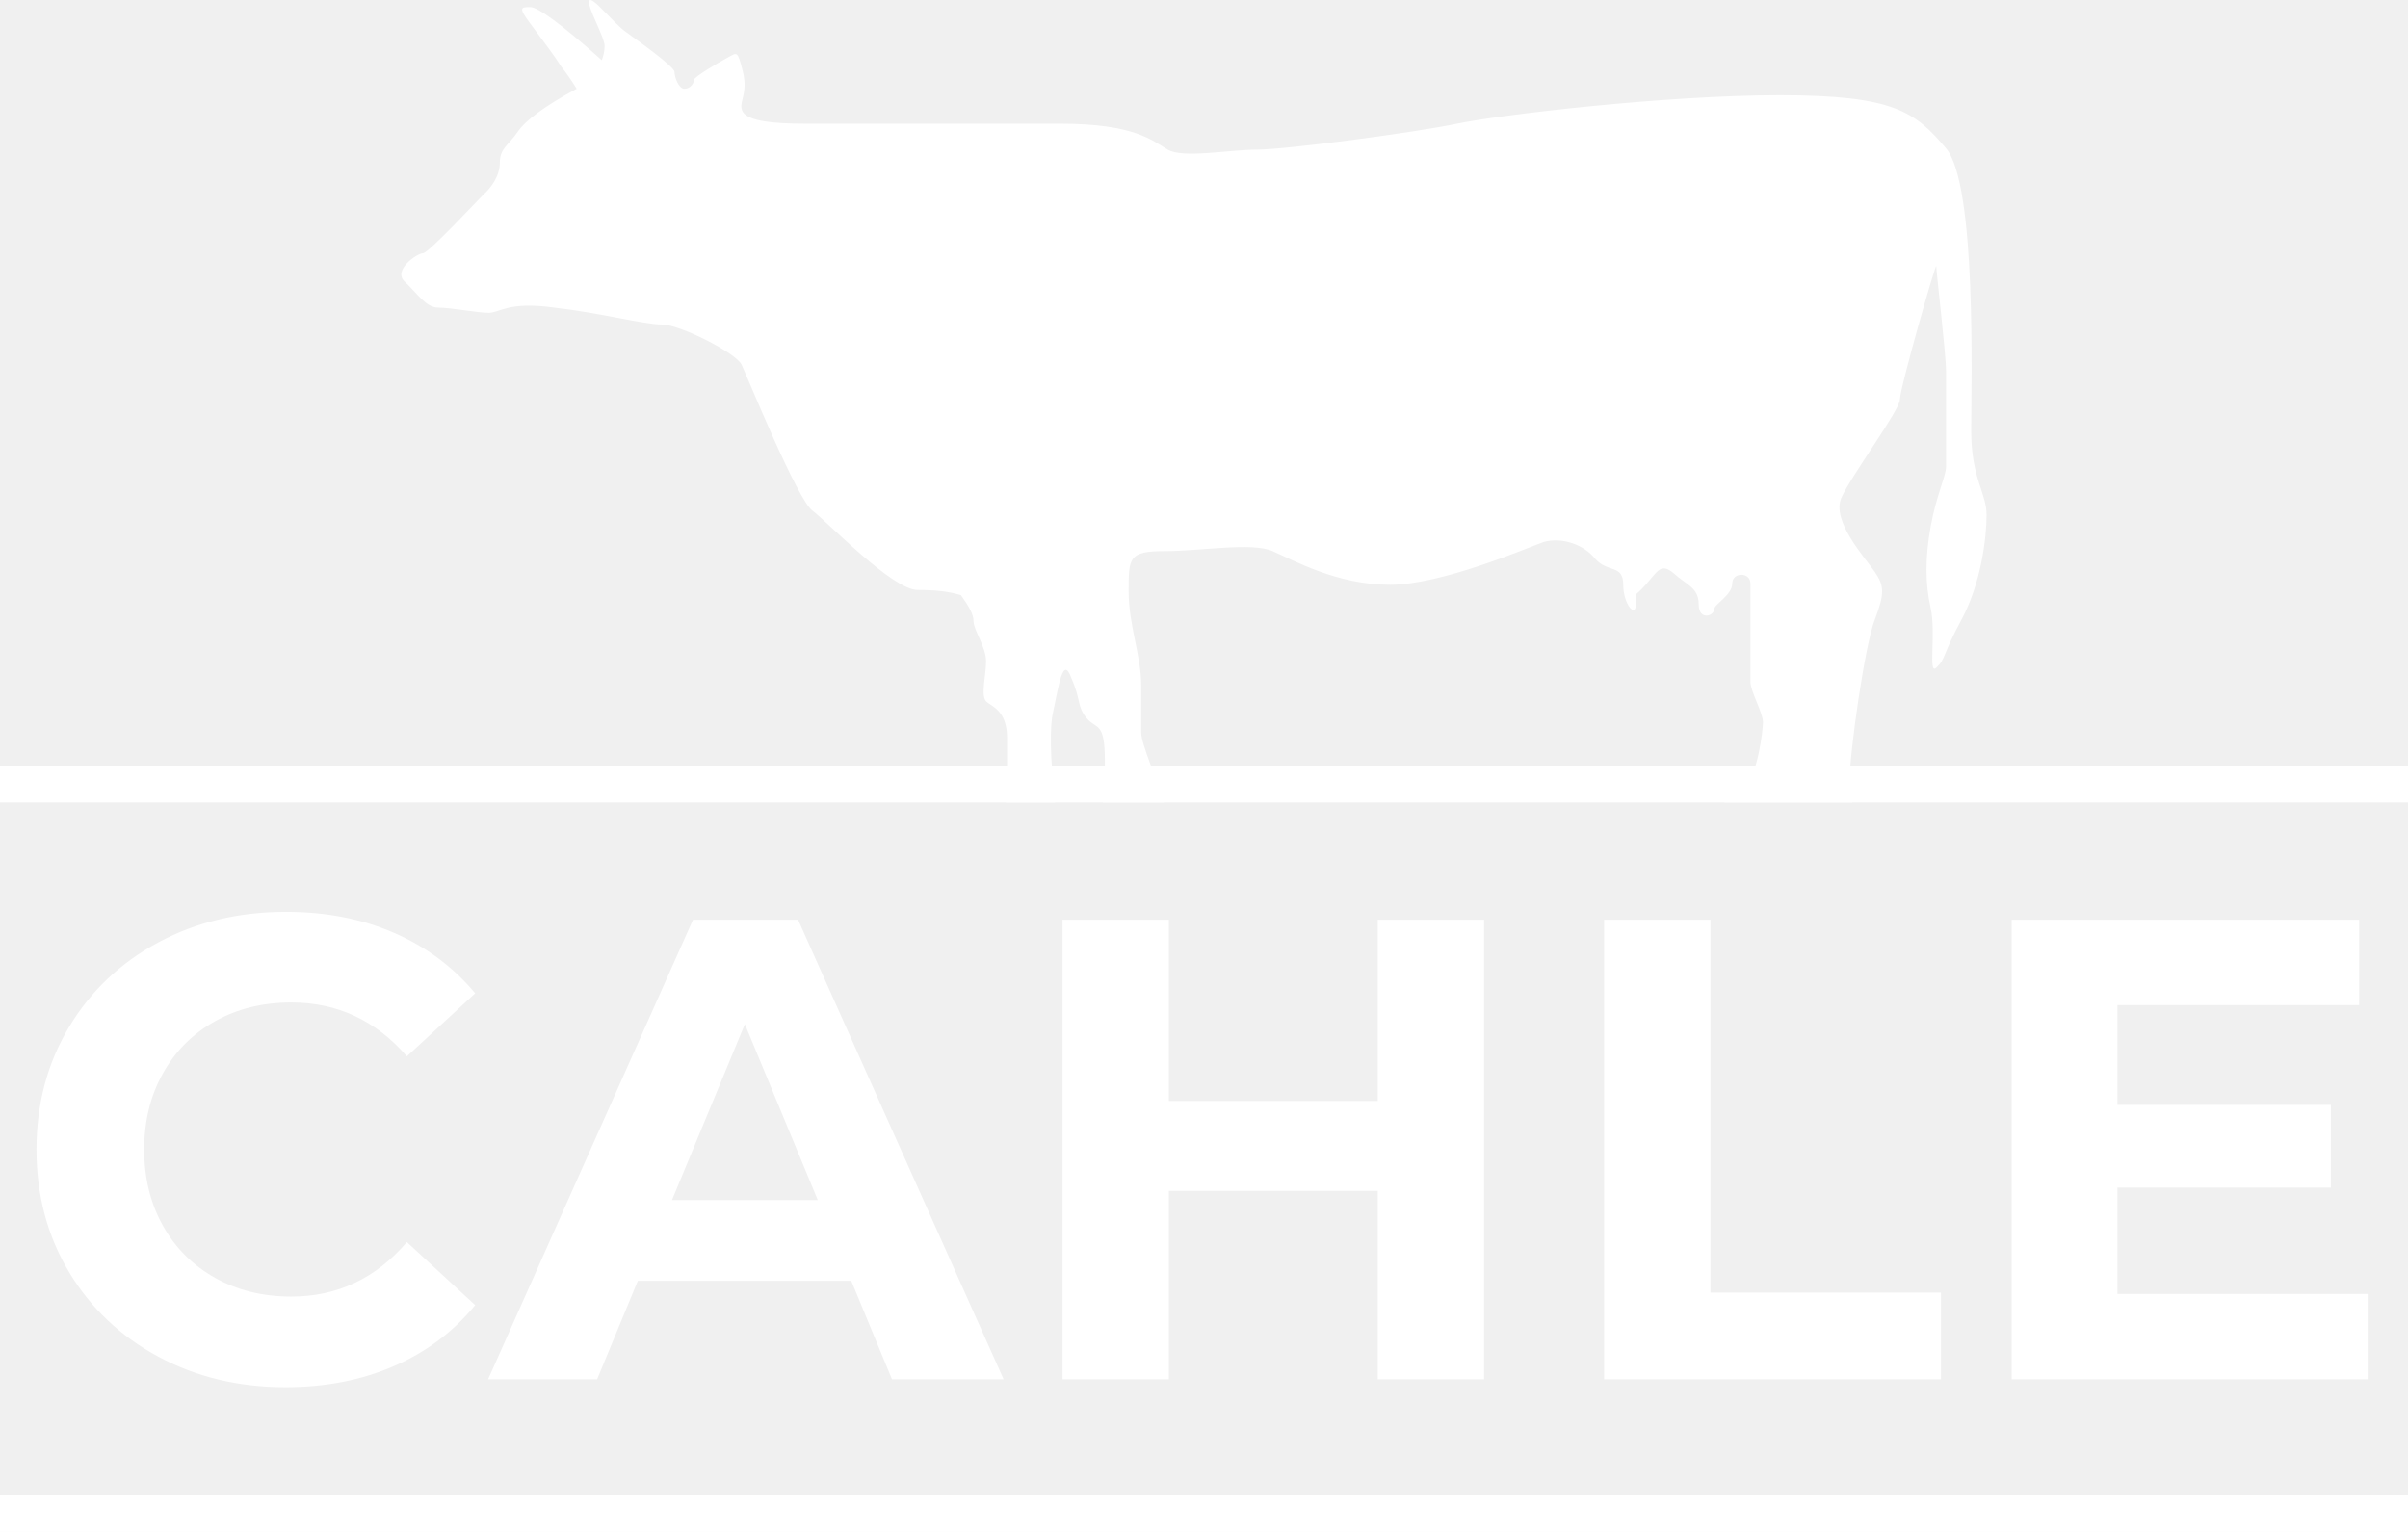
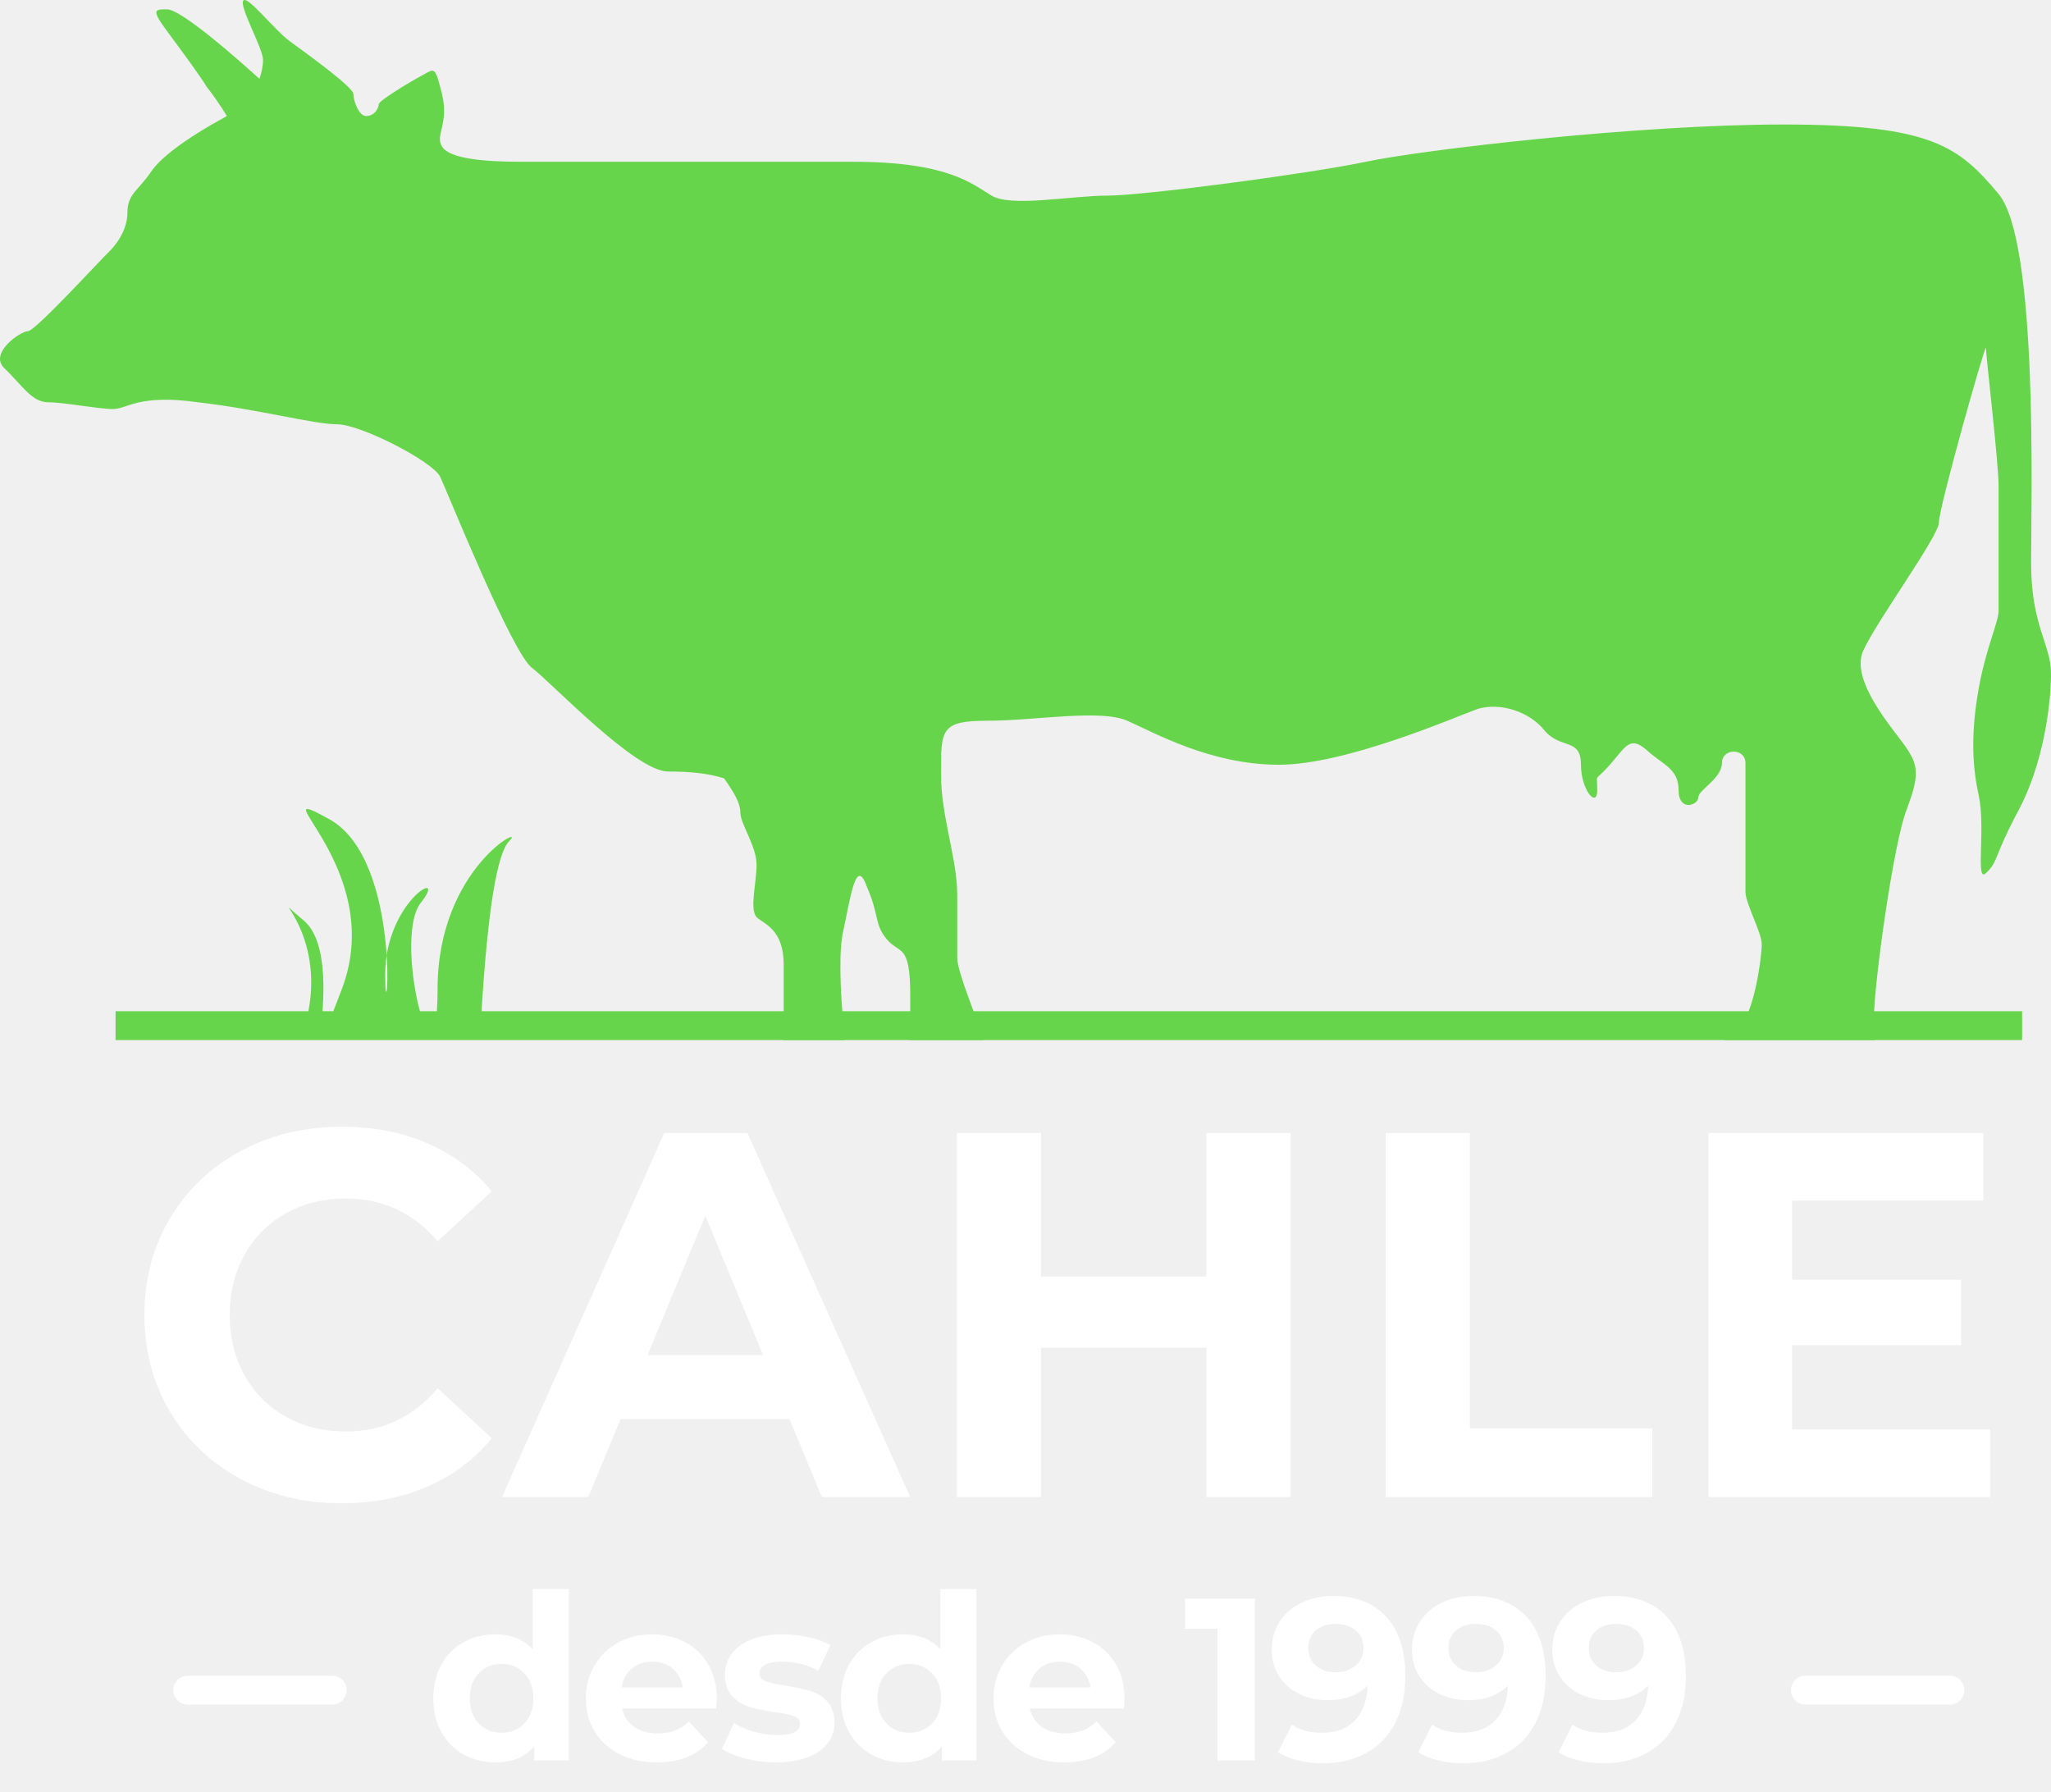
- <svg xmlns="http://www.w3.org/2000/svg" width="66px" height="42px" viewBox="0 0 66 42" version="1.1">
+ <svg xmlns="http://www.w3.org/2000/svg" width="71px" height="62px" viewBox="0 0 71 62" version="1.1">
  <g id="Page-1" stroke="none" stroke-width="1" fill="none" fill-rule="evenodd">
-     <g id="Group-3" fill="#FFFFFF">
-       <path d="M50.77,22 L47.26,22 C47.502,21.826 47.715,21.673 47.823,21.573 C48.168,21.253 48.321,20.046 48.321,19.797 C48.321,19.549 47.977,18.945 47.977,18.697 L47.977,15.998 C47.977,15.678 47.479,15.678 47.479,15.998 C47.479,16.317 46.981,16.566 46.981,16.708 C46.981,16.886 46.559,17.028 46.559,16.566 C46.559,16.104 46.215,16.033 45.87,15.714 C45.525,15.43 45.449,15.643 45.104,16.033 C44.759,16.424 44.836,16.175 44.836,16.566 C44.836,16.957 44.491,16.566 44.491,16.033 C44.491,15.465 44.07,15.714 43.725,15.323 C43.419,14.932 42.806,14.719 42.308,14.861 C41.81,15.039 39.513,16.033 38.096,16.033 C36.64,16.033 35.453,15.359 34.879,15.11 C34.304,14.861 32.925,15.11 31.93,15.11 C30.934,15.11 30.934,15.288 30.934,16.211 C30.934,17.134 31.278,17.986 31.278,18.768 L31.278,20.082 C31.278,20.399 31.733,21.419 31.904,22 L30.233,22 C30.283,21.755 30.283,21.441 30.283,20.863 C30.283,19.762 30.053,20.011 29.785,19.691 C29.517,19.371 29.632,19.194 29.364,18.59 C29.134,17.951 29.019,18.803 28.866,19.513 C28.771,19.895 28.78,20.737 28.916,22 L27.569,22 C27.58,21.976 27.591,21.952 27.602,21.928 L27.602,20.224 C27.602,19.478 27.181,19.371 27.027,19.229 C26.874,19.052 27.027,18.519 27.027,18.128 C27.027,17.738 26.683,17.276 26.683,17.028 C26.683,16.85 26.568,16.637 26.338,16.317 C25.993,16.211 25.61,16.175 25.151,16.175 C24.461,16.175 22.7,14.329 22.278,14.009 C21.857,13.725 20.478,10.316 20.325,9.996 C20.172,9.677 18.64,8.896 18.142,8.896 C17.644,8.896 16.457,8.576 15.193,8.434 C13.929,8.256 13.7,8.576 13.393,8.576 C13.087,8.576 12.359,8.434 12.014,8.434 C11.67,8.434 11.44,8.043 11.095,7.724 C10.751,7.404 11.44,6.942 11.593,6.942 C11.746,6.942 13.125,5.451 13.278,5.309 C13.432,5.167 13.7,4.847 13.7,4.457 C13.7,4.066 13.929,3.995 14.197,3.604 C14.389,3.32 14.887,2.93 15.806,2.433 C15.653,2.184 15.5,1.971 15.385,1.829 C15.232,1.58 14.887,1.119 14.542,0.657 C14.197,0.195 14.274,0.195 14.542,0.195 C14.734,0.195 15.385,0.657 16.495,1.651 C16.534,1.545 16.572,1.403 16.572,1.261 C16.572,1.012 16.074,0.16 16.151,0.018 C16.227,-0.124 16.802,0.622 17.146,0.87 C17.491,1.119 18.487,1.829 18.487,1.971 C18.487,2.113 18.602,2.433 18.755,2.433 C18.946,2.433 19.023,2.255 19.023,2.184 C19.023,2.113 19.674,1.722 19.942,1.58 C20.21,1.438 20.21,1.367 20.363,1.971 C20.517,2.61 20.21,2.823 20.363,3.072 C20.517,3.32 21.206,3.391 22.049,3.391 L29.057,3.391 C31.087,3.391 31.585,3.853 32.006,4.102 C32.427,4.35 33.691,4.102 34.457,4.102 C35.223,4.102 38.747,3.64 39.934,3.391 C41.121,3.143 45.679,2.61 48.781,2.61 C51.921,2.61 52.496,3.072 53.338,4.066 C54.181,5.06 54.028,10.494 54.028,11.807 C54.028,13.121 54.449,13.512 54.449,14.116 C54.449,14.755 54.296,15.998 53.76,16.992 C53.223,17.986 53.338,18.057 53.07,18.306 C52.84,18.519 53.07,17.383 52.917,16.672 C52.764,15.998 52.764,15.288 52.917,14.435 C53.07,13.583 53.338,13.05 53.338,12.802 L53.338,10.174 C53.338,9.712 53.07,7.44 53.07,7.298 C53.07,7.156 52.074,10.636 52.074,10.955 C52.074,11.239 50.734,13.05 50.466,13.654 C50.198,14.293 51.117,15.288 51.385,15.678 C51.653,16.069 51.653,16.282 51.385,16.992 C51.117,17.667 50.696,20.614 50.696,21.395 C50.696,21.657 50.723,21.858 50.77,22 Z" id="Combined-Shape" />
-       <rect id="Rectangle" x="0" y="21" width="66" height="1" />
-       <rect id="Rectangle" x="0" y="41" width="66" height="1" />
-       <path d="M7.822,38.032 C6.538,38.032 5.377,37.753 4.339,37.195 C3.301,36.637 2.485,35.863 1.891,34.873 C1.297,33.883 1,32.764 1,31.516 C1,30.268 1.297,29.149 1.891,28.159 C2.485,27.169 3.301,26.395 4.339,25.837 C5.377,25.279 6.544,25 7.84,25 C8.932,25 9.919,25.192 10.801,25.576 C11.683,25.96 12.424,26.512 13.024,27.232 L11.152,28.96 C10.3,27.976 9.244,27.484 7.984,27.484 C7.204,27.484 6.508,27.655 5.896,27.997 C5.284,28.339 4.807,28.816 4.465,29.428 C4.123,30.04 3.952,30.736 3.952,31.516 C3.952,32.296 4.123,32.992 4.465,33.604 C4.807,34.216 5.284,34.693 5.896,35.035 C6.508,35.377 7.204,35.548 7.984,35.548 C9.244,35.548 10.3,35.05 11.152,34.054 L13.024,35.782 C12.424,36.514 11.68,37.072 10.792,37.456 C9.904,37.84 8.914,38.032 7.822,38.032 Z M23.332,35.116 L17.482,35.116 L16.366,37.816 L13.378,37.816 L18.994,25.216 L21.874,25.216 L27.508,37.816 L24.448,37.816 L23.332,35.116 Z M22.414,32.902 L20.416,28.078 L18.418,32.902 L22.414,32.902 Z M40.678,25.216 L40.678,37.816 L37.762,37.816 L37.762,32.65 L32.038,32.65 L32.038,37.816 L29.122,37.816 L29.122,25.216 L32.038,25.216 L32.038,30.184 L37.762,30.184 L37.762,25.216 L40.678,25.216 Z M43.966,25.216 L46.882,25.216 L46.882,35.44 L53.2,35.44 L53.2,37.816 L43.966,37.816 L43.966,25.216 Z M64.894,35.476 L64.894,37.816 L55.138,37.816 L55.138,25.216 L64.66,25.216 L64.66,27.556 L58.036,27.556 L58.036,30.292 L63.886,30.292 L63.886,32.56 L58.036,32.56 L58.036,35.476 L64.894,35.476 Z" id="CAHLE" />
+     <g id="home" transform="translate(-54, -30)">
+       <g id="Group-3" transform="translate(54, 30)">
+         <path d="M64.914,36 L59.691,36 C59.896,35.848 60.066,35.716 60.173,35.616 C60.736,35.088 60.987,33.095 60.987,32.684 C60.987,32.274 60.423,31.277 60.423,30.867 L60.423,26.411 C60.423,25.884 59.61,25.884 59.61,26.411 C59.61,26.939 58.796,27.349 58.796,27.584 C58.796,27.877 58.108,28.111 58.108,27.349 C58.108,26.587 57.545,26.47 56.981,25.942 C56.418,25.473 56.293,25.825 55.73,26.47 C55.166,27.115 55.292,26.704 55.292,27.349 C55.292,27.994 54.728,27.349 54.728,26.47 C54.728,25.532 54.04,25.942 53.477,25.297 C52.976,24.653 51.975,24.301 51.161,24.535 C50.348,24.828 46.593,26.47 44.277,26.47 C41.899,26.47 39.959,25.356 39.02,24.946 C38.081,24.535 35.828,24.946 34.201,24.946 C32.574,24.946 32.574,25.239 32.574,26.763 C32.574,28.287 33.137,29.694 33.137,30.984 L33.137,33.153 C33.137,33.623 33.734,35.023 34.059,36 L31.475,36 C31.51,35.638 31.51,35.166 31.51,34.443 C31.51,32.626 31.134,33.036 30.696,32.508 C30.258,31.981 30.446,31.688 30.008,30.691 C29.632,29.636 29.445,31.043 29.194,32.215 C29.047,32.812 29.054,34.093 29.244,36 L27.129,36 L27.129,33.388 C27.129,32.157 26.441,31.981 26.19,31.746 C25.94,31.453 26.19,30.574 26.19,29.929 C26.19,29.284 25.627,28.522 25.627,28.111 C25.627,27.818 25.439,27.467 25.064,26.939 C24.501,26.763 23.875,26.704 23.124,26.704 C21.997,26.704 19.118,23.656 18.43,23.128 C17.742,22.659 15.489,17.031 15.238,16.503 C14.988,15.976 12.485,14.686 11.671,14.686 C10.858,14.686 8.917,14.158 6.852,13.924 C4.787,13.631 4.411,14.158 3.911,14.158 C3.41,14.158 2.221,13.924 1.658,13.924 C1.095,13.924 0.719,13.279 0.156,12.751 C-0.407,12.224 0.719,11.462 0.969,11.462 C1.22,11.462 3.473,8.999 3.723,8.765 C3.973,8.53 4.411,8.003 4.411,7.358 C4.411,6.713 4.787,6.596 5.225,5.951 C5.538,5.482 6.352,4.837 7.854,4.016 C7.603,3.606 7.353,3.254 7.165,3.019 C6.915,2.609 6.352,1.847 5.788,1.085 C5.225,0.323 5.35,0.323 5.788,0.323 C6.101,0.323 7.165,1.085 8.98,2.726 C9.043,2.55 9.105,2.316 9.105,2.081 C9.105,1.671 8.292,0.264 8.417,0.029 C8.542,-0.205 9.481,1.026 10.044,1.436 C10.607,1.847 12.234,3.019 12.234,3.254 C12.234,3.488 12.422,4.016 12.672,4.016 C12.985,4.016 13.111,3.723 13.111,3.606 C13.111,3.488 14.174,2.844 14.612,2.609 C15.051,2.374 15.051,2.257 15.301,3.254 C15.551,4.309 15.051,4.661 15.301,5.071 C15.551,5.482 16.678,5.599 18.055,5.599 L29.507,5.599 C32.824,5.599 33.638,6.361 34.326,6.771 C35.015,7.182 37.08,6.771 38.332,6.771 C39.583,6.771 45.341,6.009 47.281,5.599 C49.221,5.189 56.668,4.309 61.738,4.309 C66.87,4.309 67.808,5.071 69.185,6.713 C70.562,8.354 70.312,17.324 70.312,19.493 C70.312,21.663 71,22.307 71,23.304 C71,24.359 70.75,26.411 69.874,28.053 C68.997,29.694 69.185,29.812 68.747,30.222 C68.372,30.574 68.747,28.698 68.497,27.525 C68.246,26.411 68.246,25.239 68.497,23.832 C68.747,22.425 69.185,21.545 69.185,21.135 L69.185,16.797 C69.185,16.034 68.747,12.282 68.747,12.048 C68.747,11.813 67.12,17.559 67.12,18.086 C67.12,18.555 64.929,21.545 64.491,22.542 C64.053,23.597 65.555,25.239 65.993,25.884 C66.431,26.529 66.431,26.88 65.993,28.053 C65.555,29.167 64.867,34.033 64.867,35.323 C64.867,35.585 64.884,35.811 64.914,36 Z" id="Combined-Shape" fill="#67D54B" />
+         <path d="M10.676,35 C11.25,32.041 9.05,30.633 10.509,31.857 C11.261,32.488 11.228,34.034 11.167,35 L11.539,35 C11.622,34.789 11.72,34.533 11.836,34.228 C13.432,30.023 8.807,26.919 11.402,28.356 C13.997,29.793 13.334,36.318 13.334,33.737 C13.334,31.157 15.564,29.984 14.566,31.25 C14.034,31.925 14.234,33.919 14.537,35 L15.123,35 C15.139,34.794 15.148,34.538 15.148,34.228 C15.148,30.023 18.277,28.474 17.631,29.109 C17.208,29.526 16.887,31.489 16.67,35 L70,35 L70,36 L4,36 L4,35 L10.676,35 Z" id="Combined-Shape" fill="#67D54B" />
+         <rect id="Rectangle" fill="#FFFFFF" x="62" y="58" width="6" height="1" rx="0.5" />
+         <rect id="Rectangle" fill="#FFFFFF" x="6" y="58" width="6" height="1" rx="0.5" />
+         <path d="M19.688,55 L19.688,60.936 L18.496,60.936 L18.496,60.44 C18.187,60.813 17.739,61 17.152,61 C16.747,61 16.38,60.909 16.052,60.728 C15.724,60.547 15.467,60.288 15.28,59.952 C15.093,59.616 15,59.227 15,58.784 C15,58.341 15.093,57.952 15.28,57.616 C15.467,57.28 15.724,57.021 16.052,56.84 C16.38,56.659 16.747,56.568 17.152,56.568 C17.701,56.568 18.131,56.741 18.44,57.088 L18.44,55 L19.688,55 Z M17.368,59.976 C17.683,59.976 17.944,59.868 18.152,59.652 C18.36,59.436 18.464,59.147 18.464,58.784 C18.464,58.421 18.36,58.132 18.152,57.916 C17.944,57.7 17.683,57.592 17.368,57.592 C17.048,57.592 16.784,57.7 16.576,57.916 C16.368,58.132 16.264,58.421 16.264,58.784 C16.264,59.147 16.368,59.436 16.576,59.652 C16.784,59.868 17.048,59.976 17.368,59.976 Z M24.816,58.8 C24.816,58.816 24.808,58.928 24.792,59.136 L21.536,59.136 C21.595,59.403 21.733,59.613 21.952,59.768 C22.171,59.923 22.443,60 22.768,60 C22.992,60 23.191,59.967 23.364,59.9 C23.537,59.833 23.699,59.728 23.848,59.584 L24.512,60.304 C24.107,60.768 23.515,61 22.736,61 C22.251,61 21.821,60.905 21.448,60.716 C21.075,60.527 20.787,60.264 20.584,59.928 C20.381,59.592 20.28,59.211 20.28,58.784 C20.28,58.363 20.38,57.983 20.58,57.644 C20.78,57.305 21.055,57.041 21.404,56.852 C21.753,56.663 22.144,56.568 22.576,56.568 C22.997,56.568 23.379,56.659 23.72,56.84 C24.061,57.021 24.329,57.281 24.524,57.62 C24.719,57.959 24.816,58.352 24.816,58.8 Z M22.584,57.512 C22.301,57.512 22.064,57.592 21.872,57.752 C21.68,57.912 21.563,58.131 21.52,58.408 L23.64,58.408 C23.597,58.136 23.48,57.919 23.288,57.756 C23.096,57.593 22.861,57.512 22.584,57.512 Z M26.856,61 C26.499,61 26.149,60.956 25.808,60.868 C25.467,60.78 25.195,60.669 24.992,60.536 L25.408,59.64 C25.6,59.763 25.832,59.863 26.104,59.94 C26.376,60.017 26.643,60.056 26.904,60.056 C27.432,60.056 27.696,59.925 27.696,59.664 C27.696,59.541 27.624,59.453 27.48,59.4 C27.336,59.347 27.115,59.301 26.816,59.264 C26.464,59.211 26.173,59.149 25.944,59.08 C25.715,59.011 25.516,58.888 25.348,58.712 C25.18,58.536 25.096,58.285 25.096,57.96 C25.096,57.688 25.175,57.447 25.332,57.236 C25.489,57.025 25.719,56.861 26.02,56.744 C26.321,56.627 26.677,56.568 27.088,56.568 C27.392,56.568 27.695,56.601 27.996,56.668 C28.297,56.735 28.547,56.827 28.744,56.944 L28.328,57.832 C27.949,57.619 27.536,57.512 27.088,57.512 C26.821,57.512 26.621,57.549 26.488,57.624 C26.355,57.699 26.288,57.795 26.288,57.912 C26.288,58.045 26.36,58.139 26.504,58.192 C26.648,58.245 26.877,58.296 27.192,58.344 C27.544,58.403 27.832,58.465 28.056,58.532 C28.28,58.599 28.475,58.72 28.64,58.896 C28.805,59.072 28.888,59.317 28.888,59.632 C28.888,59.899 28.808,60.136 28.648,60.344 C28.488,60.552 28.255,60.713 27.948,60.828 C27.641,60.943 27.277,61 26.856,61 Z M33.8,55 L33.8,60.936 L32.608,60.936 L32.608,60.44 C32.299,60.813 31.851,61 31.264,61 C30.859,61 30.492,60.909 30.164,60.728 C29.836,60.547 29.579,60.288 29.392,59.952 C29.205,59.616 29.112,59.227 29.112,58.784 C29.112,58.341 29.205,57.952 29.392,57.616 C29.579,57.28 29.836,57.021 30.164,56.84 C30.492,56.659 30.859,56.568 31.264,56.568 C31.813,56.568 32.243,56.741 32.552,57.088 L32.552,55 L33.8,55 Z M31.48,59.976 C31.795,59.976 32.056,59.868 32.264,59.652 C32.472,59.436 32.576,59.147 32.576,58.784 C32.576,58.421 32.472,58.132 32.264,57.916 C32.056,57.7 31.795,57.592 31.48,57.592 C31.16,57.592 30.896,57.7 30.688,57.916 C30.48,58.132 30.376,58.421 30.376,58.784 C30.376,59.147 30.48,59.436 30.688,59.652 C30.896,59.868 31.16,59.976 31.48,59.976 Z M38.928,58.8 C38.928,58.816 38.92,58.928 38.904,59.136 L35.648,59.136 C35.707,59.403 35.845,59.613 36.064,59.768 C36.283,59.923 36.555,60 36.88,60 C37.104,60 37.303,59.967 37.476,59.9 C37.649,59.833 37.811,59.728 37.96,59.584 L38.624,60.304 C38.219,60.768 37.627,61 36.848,61 C36.363,61 35.933,60.905 35.56,60.716 C35.187,60.527 34.899,60.264 34.696,59.928 C34.493,59.592 34.392,59.211 34.392,58.784 C34.392,58.363 34.492,57.983 34.692,57.644 C34.892,57.305 35.167,57.041 35.516,56.852 C35.865,56.663 36.256,56.568 36.688,56.568 C37.109,56.568 37.491,56.659 37.832,56.84 C38.173,57.021 38.441,57.281 38.636,57.62 C38.831,57.959 38.928,58.352 38.928,58.8 Z M36.696,57.512 C36.413,57.512 36.176,57.592 35.984,57.752 C35.792,57.912 35.675,58.131 35.632,58.408 L37.752,58.408 C37.709,58.136 37.592,57.919 37.4,57.756 C37.208,57.593 36.973,57.512 36.696,57.512 Z M43.44,55.336 L43.44,60.936 L42.144,60.936 L42.144,56.376 L41.024,56.376 L41.024,55.336 L43.44,55.336 Z M46.144,55.24 C46.928,55.24 47.541,55.479 47.984,55.956 C48.427,56.433 48.648,57.12 48.648,58.016 C48.648,58.651 48.529,59.195 48.292,59.648 C48.055,60.101 47.72,60.445 47.288,60.68 C46.856,60.915 46.357,61.032 45.792,61.032 C45.493,61.032 45.208,60.999 44.936,60.932 C44.664,60.865 44.432,60.771 44.24,60.648 L44.72,59.696 C44.992,59.883 45.341,59.976 45.768,59.976 C46.243,59.976 46.619,59.836 46.896,59.556 C47.173,59.276 47.323,58.872 47.344,58.344 C47.008,58.68 46.544,58.848 45.952,58.848 C45.595,58.848 45.269,58.776 44.976,58.632 C44.683,58.488 44.451,58.284 44.28,58.02 C44.109,57.756 44.024,57.451 44.024,57.104 C44.024,56.731 44.117,56.403 44.304,56.12 C44.491,55.837 44.745,55.62 45.068,55.468 C45.391,55.316 45.749,55.24 46.144,55.24 Z M46.24,57.88 C46.523,57.88 46.753,57.801 46.932,57.644 C47.111,57.487 47.2,57.285 47.2,57.04 C47.2,56.795 47.113,56.595 46.94,56.44 C46.767,56.285 46.528,56.208 46.224,56.208 C45.947,56.208 45.721,56.283 45.548,56.432 C45.375,56.581 45.288,56.784 45.288,57.04 C45.288,57.296 45.375,57.5 45.548,57.652 C45.721,57.804 45.952,57.88 46.24,57.88 Z M51,55.24 C51.784,55.24 52.397,55.479 52.84,55.956 C53.283,56.433 53.504,57.12 53.504,58.016 C53.504,58.651 53.385,59.195 53.148,59.648 C52.911,60.101 52.576,60.445 52.144,60.68 C51.712,60.915 51.213,61.032 50.648,61.032 C50.349,61.032 50.064,60.999 49.792,60.932 C49.52,60.865 49.288,60.771 49.096,60.648 L49.576,59.696 C49.848,59.883 50.197,59.976 50.624,59.976 C51.099,59.976 51.475,59.836 51.752,59.556 C52.029,59.276 52.179,58.872 52.2,58.344 C51.864,58.68 51.4,58.848 50.808,58.848 C50.451,58.848 50.125,58.776 49.832,58.632 C49.539,58.488 49.307,58.284 49.136,58.02 C48.965,57.756 48.88,57.451 48.88,57.104 C48.88,56.731 48.973,56.403 49.16,56.12 C49.347,55.837 49.601,55.62 49.924,55.468 C50.247,55.316 50.605,55.24 51,55.24 Z M51.096,57.88 C51.379,57.88 51.609,57.801 51.788,57.644 C51.967,57.487 52.056,57.285 52.056,57.04 C52.056,56.795 51.969,56.595 51.796,56.44 C51.623,56.285 51.384,56.208 51.08,56.208 C50.803,56.208 50.577,56.283 50.404,56.432 C50.231,56.581 50.144,56.784 50.144,57.04 C50.144,57.296 50.231,57.5 50.404,57.652 C50.577,57.804 50.808,57.88 51.096,57.88 Z M55.856,55.24 C56.64,55.24 57.253,55.479 57.696,55.956 C58.139,56.433 58.36,57.12 58.36,58.016 C58.36,58.651 58.241,59.195 58.004,59.648 C57.767,60.101 57.432,60.445 57,60.68 C56.568,60.915 56.069,61.032 55.504,61.032 C55.205,61.032 54.92,60.999 54.648,60.932 C54.376,60.865 54.144,60.771 53.952,60.648 L54.432,59.696 C54.704,59.883 55.053,59.976 55.48,59.976 C55.955,59.976 56.331,59.836 56.608,59.556 C56.885,59.276 57.035,58.872 57.056,58.344 C56.72,58.68 56.256,58.848 55.664,58.848 C55.307,58.848 54.981,58.776 54.688,58.632 C54.395,58.488 54.163,58.284 53.992,58.02 C53.821,57.756 53.736,57.451 53.736,57.104 C53.736,56.731 53.829,56.403 54.016,56.12 C54.203,55.837 54.457,55.62 54.78,55.468 C55.103,55.316 55.461,55.24 55.856,55.24 Z M55.952,57.88 C56.235,57.88 56.465,57.801 56.644,57.644 C56.823,57.487 56.912,57.285 56.912,57.04 C56.912,56.795 56.825,56.595 56.652,56.44 C56.479,56.285 56.24,56.208 55.936,56.208 C55.659,56.208 55.433,56.283 55.26,56.432 C55.087,56.581 55,56.784 55,57.04 C55,57.296 55.087,57.5 55.26,57.652 C55.433,57.804 55.664,57.88 55.952,57.88 Z" id="desde-1999" fill="#FFFFFF" />
+         <path d="M11.822,52.032 C10.538,52.032 9.377,51.753 8.339,51.195 C7.301,50.637 6.485,49.863 5.891,48.873 C5.297,47.883 5,46.764 5,45.516 C5,44.268 5.297,43.149 5.891,42.159 C6.485,41.169 7.301,40.395 8.339,39.837 C9.377,39.279 10.544,39 11.84,39 C12.932,39 13.919,39.192 14.801,39.576 C15.683,39.96 16.424,40.512 17.024,41.232 L15.152,42.96 C14.3,41.976 13.244,41.484 11.984,41.484 C11.204,41.484 10.508,41.655 9.896,41.997 C9.284,42.339 8.807,42.816 8.465,43.428 C8.123,44.04 7.952,44.736 7.952,45.516 C7.952,46.296 8.123,46.992 8.465,47.604 C8.807,48.216 9.284,48.693 9.896,49.035 C10.508,49.377 11.204,49.548 11.984,49.548 C13.244,49.548 14.3,49.05 15.152,48.054 L17.024,49.782 C16.424,50.514 15.68,51.072 14.792,51.456 C13.904,51.84 12.914,52.032 11.822,52.032 Z M27.332,49.116 L21.482,49.116 L20.366,51.816 L17.378,51.816 L22.994,39.216 L25.874,39.216 L31.508,51.816 L28.448,51.816 L27.332,49.116 Z M26.414,46.902 L24.416,42.078 L22.418,46.902 L26.414,46.902 Z M44.678,39.216 L44.678,51.816 L41.762,51.816 L41.762,46.65 L36.038,46.65 L36.038,51.816 L33.122,51.816 L33.122,39.216 L36.038,39.216 L36.038,44.184 L41.762,44.184 L41.762,39.216 L44.678,39.216 Z M47.966,39.216 L50.882,39.216 L50.882,49.44 L57.2,49.44 L57.2,51.816 L47.966,51.816 L47.966,39.216 Z M68.894,49.476 L68.894,51.816 L59.138,51.816 L59.138,39.216 L68.66,39.216 L68.66,41.556 L62.036,41.556 L62.036,44.292 L67.886,44.292 L67.886,46.56 L62.036,46.56 L62.036,49.476 L68.894,49.476 Z" id="CAHLE" fill="#FFFFFF" />
+       </g>
    </g>
  </g>
</svg>
